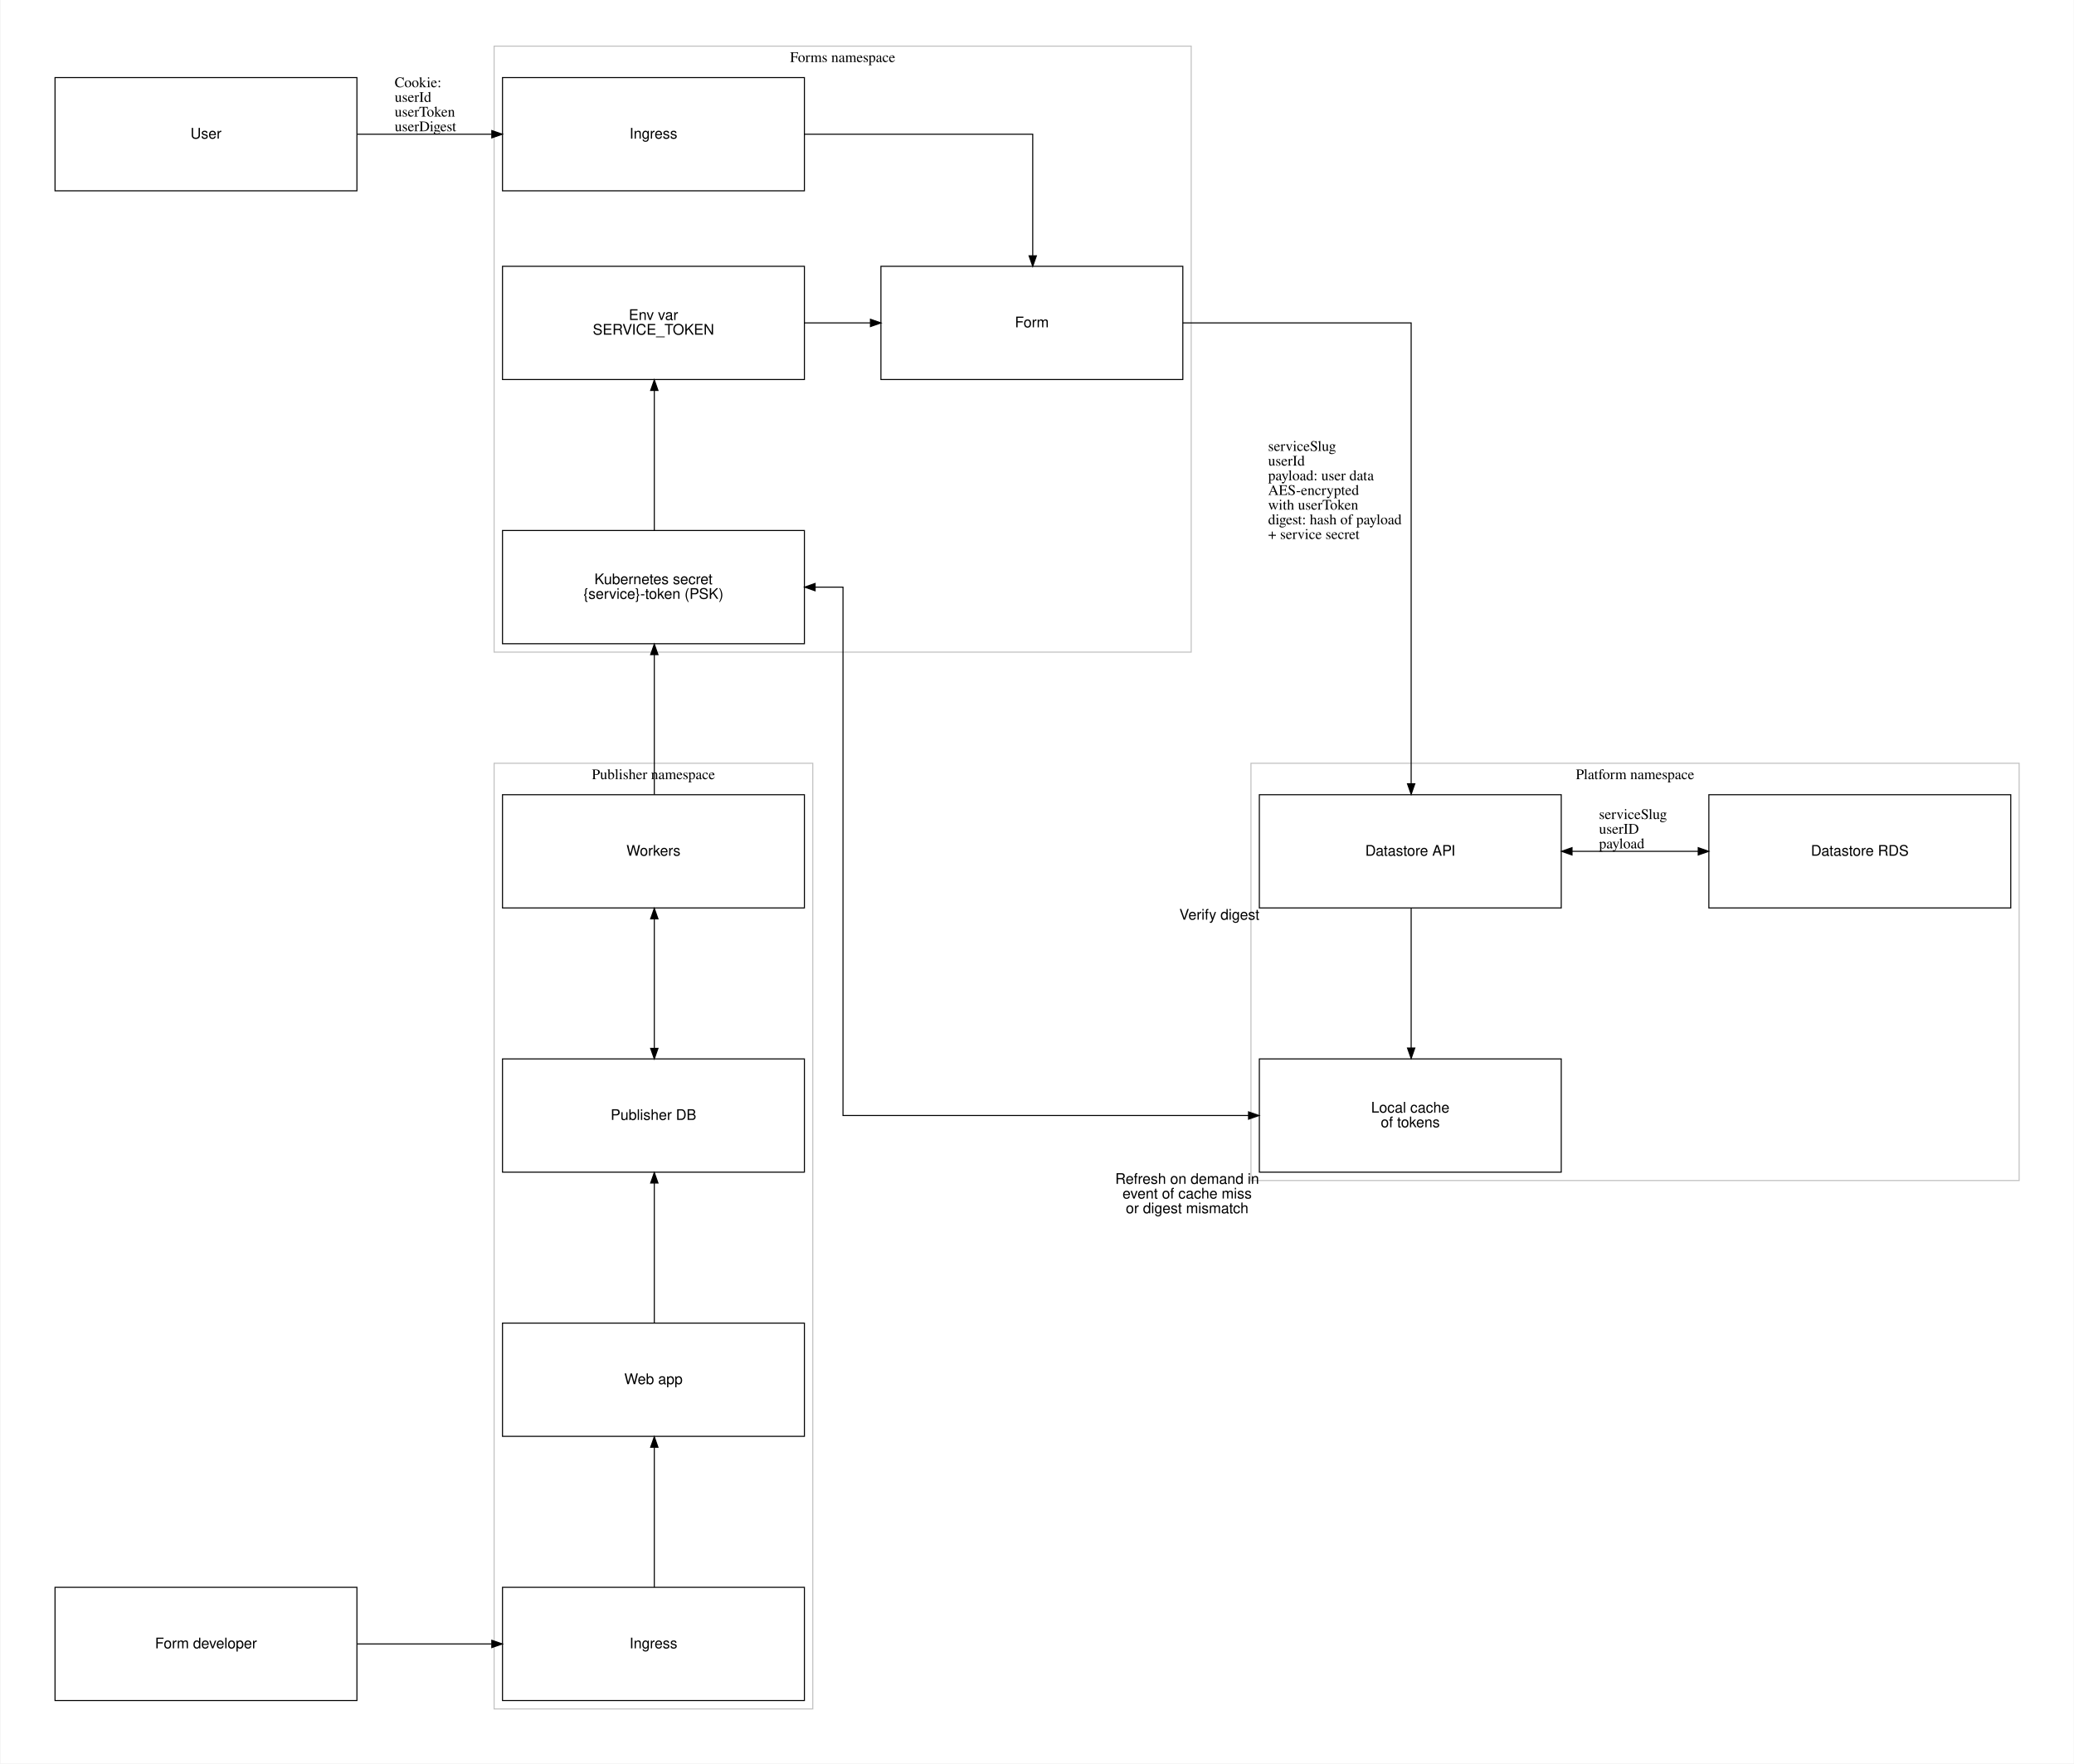
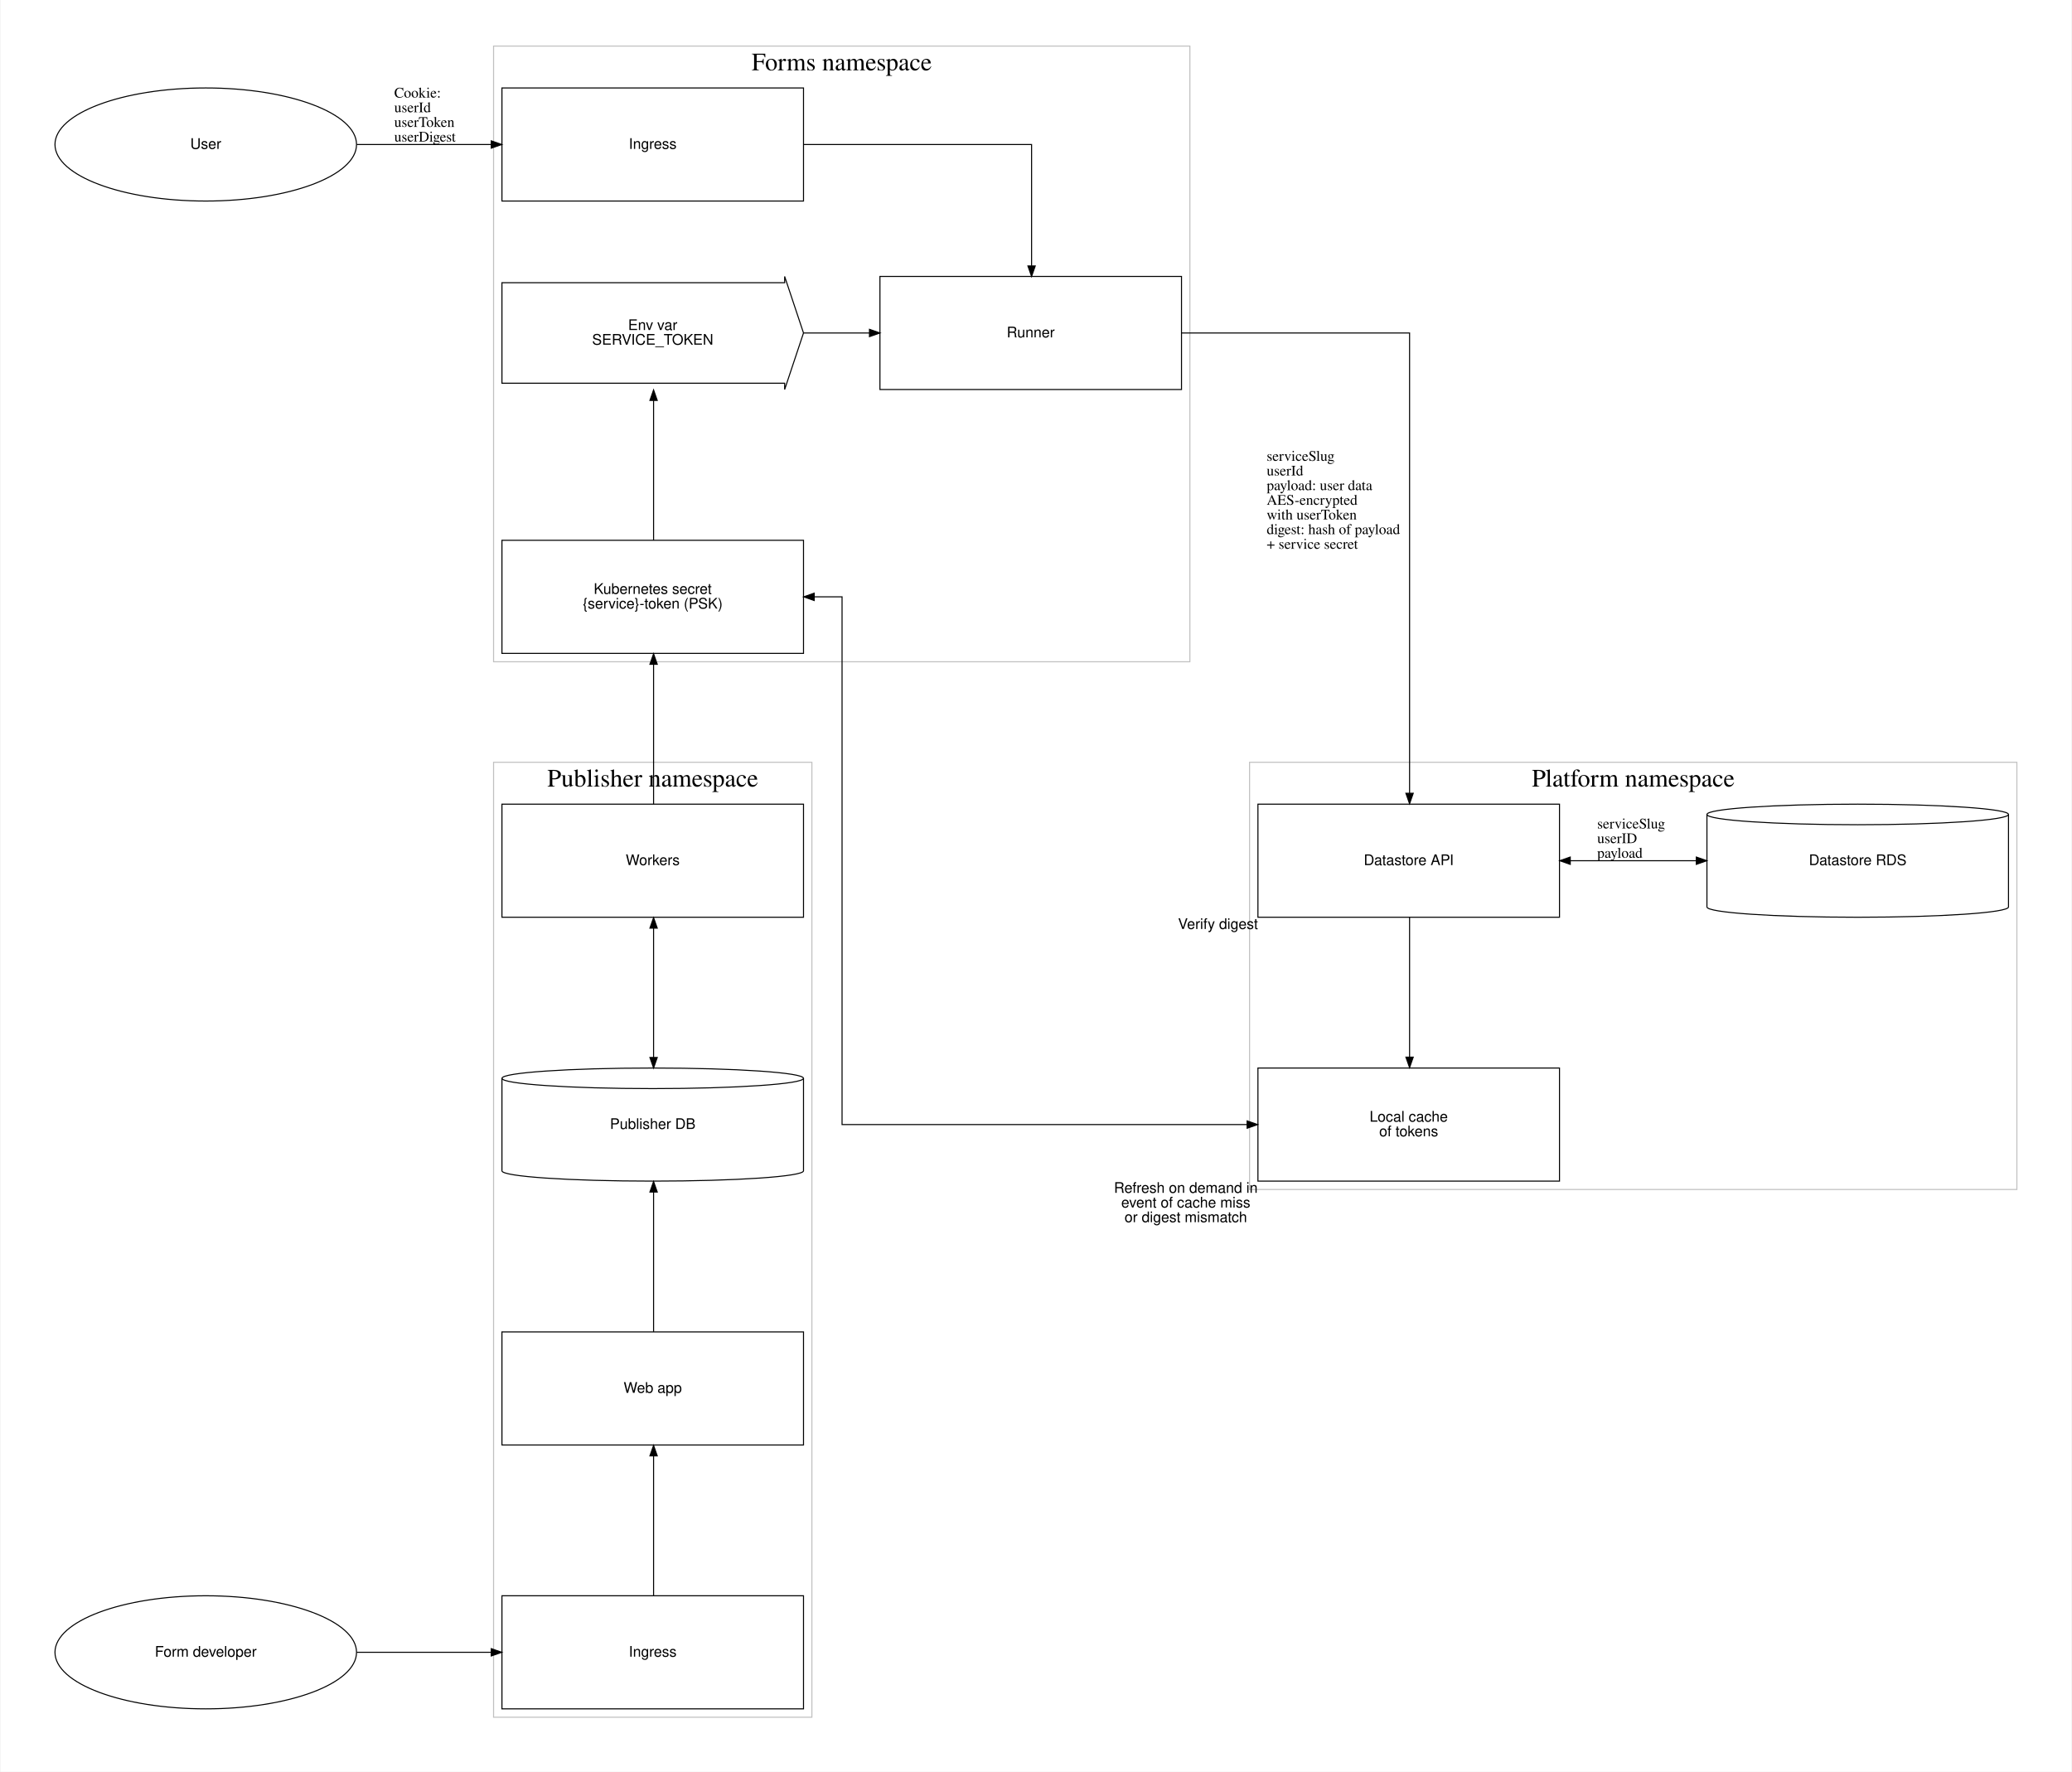
- <svg xmlns="http://www.w3.org/2000/svg" width="847pt" height="720pt" viewBox="0.00 0.00 846.58 720.00">
-   <g id="graph0" class="graph" transform="scale(.4281 .4281) rotate(0) translate(36 1646)">
-     <polygon fill="#ffffff" stroke="transparent" points="-36,36 -36,-1646 1941.693,-1646 1941.693,36 -36,36" />
+ <svg xmlns="http://www.w3.org/2000/svg" width="842pt" height="720pt" viewBox="0.00 0.00 841.57 720.00">
+   <g id="graph0" class="graph" transform="scale(.4255 .4255) rotate(0) translate(36 1656)">
+     <polygon fill="#ffffff" stroke="transparent" points="-36,36 -36,-1656 1941.693,-1656 1941.693,36 -36,36" />
    <g id="clust1" class="cluster">
-       <polygon fill="none" stroke="#c0c0c0" points="434.876,-1024 434.876,-1602 1099.876,-1602 1099.876,-1024 434.876,-1024" />
-       <text text-anchor="middle" x="767.376" y="-1586.8" font-family="Times,serif" font-size="14.00" fill="#000000">Forms namespace</text>
+       <polygon fill="none" stroke="#c0c0c0" points="434.876,-1024 434.876,-1612 1099.876,-1612 1099.876,-1024 434.876,-1024" />
+       <text text-anchor="middle" x="767.376" y="-1588.8" font-family="Times,serif" font-size="24.00" fill="#000000">Forms namespace</text>
    </g>
    <g id="clust2" class="cluster">
-       <polygon fill="none" stroke="#ffffff" points="8,-8 8,-926 1897.693,-926 1897.693,-8 8,-8" />
+       <polygon fill="none" stroke="#ffffff" points="8,-8 8,-936 1897.693,-936 1897.693,-8 8,-8" />
    </g>
    <g id="clust3" class="cluster">
-       <polygon fill="none" stroke="#c0c0c0" points="434.876,-16 434.876,-918 738.876,-918 738.876,-16 434.876,-16" />
-       <text text-anchor="middle" x="586.876" y="-902.8" font-family="Times,serif" font-size="14.00" fill="#000000">Publisher namespace</text>
+       <polygon fill="none" stroke="#c0c0c0" points="434.876,-16 434.876,-928 738.876,-928 738.876,-16 434.876,-16" />
+       <text text-anchor="middle" x="586.876" y="-904.8" font-family="Times,serif" font-size="24.00" fill="#000000">Publisher namespace</text>
    </g>
    <g id="clust4" class="cluster">
-       <polygon fill="none" stroke="#c0c0c0" points="1156.876,-520 1156.876,-918 1889.693,-918 1889.693,-520 1156.876,-520" />
-       <text text-anchor="middle" x="1523.285" y="-902.8" font-family="Times,serif" font-size="14.00" fill="#000000">Platform namespace</text>
+       <polygon fill="none" stroke="#c0c0c0" points="1156.876,-520 1156.876,-928 1889.693,-928 1889.693,-520 1156.876,-520" />
+       <text text-anchor="middle" x="1523.285" y="-904.8" font-family="Times,serif" font-size="24.00" fill="#000000">Platform namespace</text>
    </g>
    <g id="node1" class="node">
-       <polygon fill="none" stroke="#000000" points="304,-1572 16,-1572 16,-1464 304,-1464 304,-1572" />
+       <ellipse fill="none" stroke="#000000" cx="160" cy="-1518" rx="144" ry="54" />
      <text text-anchor="middle" x="160" y="-1513.8" font-family="Helvetica,sans-Serif" font-size="14.00" fill="#000000">User</text>
    </g>
    <g id="node2" class="node">
      <polygon fill="none" stroke="#000000" points="730.876,-1572 442.876,-1572 442.876,-1464 730.876,-1464 730.876,-1572" />
      <text text-anchor="middle" x="586.876" y="-1513.8" font-family="Helvetica,sans-Serif" font-size="14.00" fill="#000000">Ingress</text>
    </g>
    <g id="edge1" class="edge">
      <path fill="none" stroke="#000000" d="M304.223,-1518C304.223,-1518 432.676,-1518 432.676,-1518" />
      <polygon fill="#000000" stroke="#000000" points="432.676,-1521.5 442.676,-1518 432.676,-1514.5 432.676,-1521.5" />
      <text text-anchor="start" x="340" y="-1562.8" font-family="Times,serif" font-size="14.00" fill="#000000">Cookie: </text>
      <text text-anchor="start" x="340" y="-1548.8" font-family="Times,serif" font-size="14.00" fill="#000000"> userId </text>
      <text text-anchor="start" x="340" y="-1534.8" font-family="Times,serif" font-size="14.00" fill="#000000"> userToken </text>
      <text text-anchor="start" x="340" y="-1520.8" font-family="Times,serif" font-size="14.00" fill="#000000"> userDigest </text>
    </g>
    <g id="node3" class="node">
      <polygon fill="none" stroke="#000000" points="1091.876,-1392 803.876,-1392 803.876,-1284 1091.876,-1284 1091.876,-1392" />
-       <text text-anchor="middle" x="947.876" y="-1333.8" font-family="Helvetica,sans-Serif" font-size="14.00" fill="#000000">Form</text>
+       <text text-anchor="middle" x="947.876" y="-1333.8" font-family="Helvetica,sans-Serif" font-size="14.00" fill="#000000">Runner</text>
    </g>
    <g id="edge2" class="edge">
      <path fill="none" stroke="#000000" d="M730.915,-1518C831.815,-1518 948.693,-1518 948.693,-1518 948.693,-1518 948.693,-1402.006 948.693,-1402.006" />
      <polygon fill="#000000" stroke="#000000" points="952.193,-1402.006 948.693,-1392.006 945.193,-1402.006 952.193,-1402.006" />
    </g>
    <g id="node5" class="node">
      <polygon fill="none" stroke="#000000" points="1452.876,-888 1164.876,-888 1164.876,-780 1452.876,-780 1452.876,-888" />
      <text text-anchor="middle" x="1308.876" y="-829.8" font-family="Helvetica,sans-Serif" font-size="14.00" fill="#000000">Datastore API</text>
      <text text-anchor="middle" x="1126.742" y="-768.8" font-family="Helvetica,sans-Serif" font-size="14.00" fill="#000000">Verify digest</text>
    </g>
    <g id="edge3" class="edge">
      <path fill="none" stroke="#000000" d="M1091.915,-1338C1192.815,-1338 1309.693,-1338 1309.693,-1338 1309.693,-1338 1309.693,-898.416 1309.693,-898.416" />
      <polygon fill="#000000" stroke="#000000" points="1313.194,-898.416 1309.693,-888.416 1306.194,-898.416 1313.194,-898.416" />
      <text text-anchor="start" x="1173.221" y="-1215.897" font-family="Times,serif" font-size="14.00" fill="#000000">serviceSlug </text>
      <text text-anchor="start" x="1173.221" y="-1201.897" font-family="Times,serif" font-size="14.00" fill="#000000"> userId </text>
      <text text-anchor="start" x="1173.221" y="-1187.897" font-family="Times,serif" font-size="14.00" fill="#000000"> payload: user data </text>
      <text text-anchor="start" x="1173.221" y="-1173.897" font-family="Times,serif" font-size="14.00" fill="#000000"> AES-encrypted </text>
      <text text-anchor="start" x="1173.221" y="-1159.897" font-family="Times,serif" font-size="14.00" fill="#000000"> with userToken </text>
      <text text-anchor="start" x="1173.221" y="-1145.897" font-family="Times,serif" font-size="14.00" fill="#000000"> digest: hash of payload </text>
      <text text-anchor="start" x="1173.221" y="-1131.897" font-family="Times,serif" font-size="14.00" fill="#000000"> + service secret </text>
    </g>
    <g id="node4" class="node">
-       <polygon fill="none" stroke="#000000" points="730.876,-1392 442.876,-1392 442.876,-1284 730.876,-1284 730.876,-1392" />
+       <polygon fill="none" stroke="#000000" points="712.876,-1386 442.876,-1386 442.876,-1290 712.876,-1290 712.876,-1284 730.876,-1338 712.876,-1392 712.876,-1386" />
      <text text-anchor="middle" x="586.876" y="-1340.8" font-family="Helvetica,sans-Serif" font-size="14.00" fill="#000000">Env var</text>
      <text text-anchor="middle" x="586.876" y="-1326.8" font-family="Helvetica,sans-Serif" font-size="14.00" fill="#000000">SERVICE_TOKEN</text>
    </g>
    <g id="edge6" class="edge">
      <path fill="none" stroke="#000000" d="M731.109,-1338C731.109,-1338 793.872,-1338 793.872,-1338" />
      <polygon fill="#000000" stroke="#000000" points="793.872,-1341.5 803.872,-1338 793.872,-1334.5 793.872,-1341.5" />
    </g>
    <g id="node6" class="node">
-       <polygon fill="none" stroke="#000000" points="1881.693,-888 1593.693,-888 1593.693,-780 1881.693,-780 1881.693,-888" />
+       <polygon fill="none" stroke="#000000" points="1452.876,-636 1164.876,-636 1164.876,-528 1452.876,-528 1452.876,-636" />
+       <text text-anchor="middle" x="1308.876" y="-584.8" font-family="Helvetica,sans-Serif" font-size="14.00" fill="#000000">Local cache</text>
+       <text text-anchor="middle" x="1308.876" y="-570.8" font-family="Helvetica,sans-Serif" font-size="14.00" fill="#000000">of tokens</text>
+       <text text-anchor="middle" x="1096.001" y="-516.8" font-family="Helvetica,sans-Serif" font-size="14.00" fill="#000000">Refresh on demand in</text>
+       <text text-anchor="middle" x="1096.001" y="-502.8" font-family="Helvetica,sans-Serif" font-size="14.00" fill="#000000">event of cache miss</text>
+       <text text-anchor="middle" x="1096.001" y="-488.8" font-family="Helvetica,sans-Serif" font-size="14.00" fill="#000000">or digest mismatch</text>
+     </g>
+     <g id="edge5" class="edge">
+       <path fill="none" stroke="#000000" d="M1309.693,-779.94C1309.693,-779.94 1309.693,-646.405 1309.693,-646.405" />
+       <polygon fill="#000000" stroke="#000000" points="1313.194,-646.405 1309.693,-636.405 1306.194,-646.405 1313.194,-646.405" />
+     </g>
+     <g id="node13" class="node">
+       <path fill="none" stroke="#000000" d="M1881.693,-878.182C1881.693,-883.599 1817.15,-888 1737.693,-888 1658.236,-888 1593.693,-883.599 1593.693,-878.182 1593.693,-878.182 1593.693,-789.818 1593.693,-789.818 1593.693,-784.401 1658.236,-780 1737.693,-780 1817.15,-780 1881.693,-784.401 1881.693,-789.818 1881.693,-789.818 1881.693,-878.182 1881.693,-878.182" />
+       <path fill="none" stroke="#000000" d="M1881.693,-878.182C1881.693,-872.764 1817.15,-868.364 1737.693,-868.364 1658.236,-868.364 1593.693,-872.764 1593.693,-878.182" />
      <text text-anchor="middle" x="1737.693" y="-829.8" font-family="Helvetica,sans-Serif" font-size="14.00" fill="#000000">Datastore RDS</text>
    </g>
    <g id="edge4" class="edge">
      <path fill="none" stroke="#000000" d="M1463.157,-834C1463.157,-834 1583.551,-834 1583.551,-834" />
      <polygon fill="#000000" stroke="#000000" points="1583.551,-837.5 1593.551,-834 1583.551,-830.5 1583.551,-837.5" />
      <polygon fill="#000000" stroke="#000000" points="1463.158,-830.5 1453.157,-834 1463.157,-837.5 1463.158,-830.5" />
      <text text-anchor="start" x="1488.876" y="-864.8" font-family="Times,serif" font-size="14.00" fill="#000000">serviceSlug </text>
      <text text-anchor="start" x="1488.876" y="-850.8" font-family="Times,serif" font-size="14.00" fill="#000000"> userID </text>
      <text text-anchor="start" x="1488.876" y="-836.8" font-family="Times,serif" font-size="14.00" fill="#000000"> payload </text>
    </g>
    <g id="node7" class="node">
-       <polygon fill="none" stroke="#000000" points="1452.876,-636 1164.876,-636 1164.876,-528 1452.876,-528 1452.876,-636" />
-       <text text-anchor="middle" x="1308.876" y="-584.8" font-family="Helvetica,sans-Serif" font-size="14.00" fill="#000000">Local cache</text>
-       <text text-anchor="middle" x="1308.876" y="-570.8" font-family="Helvetica,sans-Serif" font-size="14.00" fill="#000000">of tokens</text>
-       <text text-anchor="middle" x="1096.001" y="-516.8" font-family="Helvetica,sans-Serif" font-size="14.00" fill="#000000">Refresh on demand in</text>
-       <text text-anchor="middle" x="1096.001" y="-502.8" font-family="Helvetica,sans-Serif" font-size="14.00" fill="#000000">event of cache miss</text>
-       <text text-anchor="middle" x="1096.001" y="-488.8" font-family="Helvetica,sans-Serif" font-size="14.00" fill="#000000">or digest mismatch</text>
-     </g>
-     <g id="edge5" class="edge">
-       <path fill="none" stroke="#000000" d="M1309.693,-779.94C1309.693,-779.94 1309.693,-646.405 1309.693,-646.405" />
-       <polygon fill="#000000" stroke="#000000" points="1313.194,-646.405 1309.693,-636.405 1306.194,-646.405 1313.194,-646.405" />
-     </g>
-     <g id="node8" class="node">
      <polygon fill="none" stroke="#000000" points="730.876,-1140 442.876,-1140 442.876,-1032 730.876,-1032 730.876,-1140" />
      <text text-anchor="middle" x="586.876" y="-1088.8" font-family="Helvetica,sans-Serif" font-size="14.00" fill="#000000">Kubernetes secret</text>
      <text text-anchor="middle" x="586.876" y="-1074.8" font-family="Helvetica,sans-Serif" font-size="14.00" fill="#000000">{service}-token (PSK)</text>
    </g>
    <g id="edge7" class="edge">
      <path fill="none" stroke="#000000" d="M587.693,-1140.06C587.693,-1140.06 587.693,-1273.595 587.693,-1273.595" />
      <polygon fill="#000000" stroke="#000000" points="584.193,-1273.595 587.693,-1283.595 591.193,-1273.595 584.193,-1273.595" />
    </g>
    <g id="edge8" class="edge">
      <path fill="none" stroke="#000000" d="M741.102,-1086C741.102,-1086 767.693,-1086 767.693,-1086 767.693,-1086 767.693,-582 767.693,-582 767.693,-582 1154.56,-582 1154.56,-582" />
      <polygon fill="#000000" stroke="#000000" points="741.102,-1082.5 731.102,-1086 741.102,-1089.5 741.102,-1082.5" />
      <polygon fill="#000000" stroke="#000000" points="1154.56,-585.5 1164.56,-582 1154.56,-578.5 1154.56,-585.5" />
    </g>
-     <g id="node9" class="node">
+     <g id="node8" class="node">
      <polygon fill="none" stroke="#000000" points="730.876,-888 442.876,-888 442.876,-780 730.876,-780 730.876,-888" />
      <text text-anchor="middle" x="586.876" y="-829.8" font-family="Helvetica,sans-Serif" font-size="14.00" fill="#000000">Workers</text>
    </g>
    <g id="edge9" class="edge">
      <path fill="none" stroke="#000000" d="M587.693,-888.06C587.693,-888.06 587.693,-1021.595 587.693,-1021.595" />
      <polygon fill="#000000" stroke="#000000" points="584.193,-1021.595 587.693,-1031.595 591.193,-1021.595 584.193,-1021.595" />
    </g>
-     <g id="node10" class="node">
-       <polygon fill="none" stroke="#000000" points="730.876,-636 442.876,-636 442.876,-528 730.876,-528 730.876,-636" />
+     <g id="node9" class="node">
+       <path fill="none" stroke="#000000" d="M730.876,-626.182C730.876,-631.599 666.333,-636 586.876,-636 507.419,-636 442.876,-631.599 442.876,-626.182 442.876,-626.182 442.876,-537.818 442.876,-537.818 442.876,-532.401 507.419,-528 586.876,-528 666.333,-528 730.876,-532.401 730.876,-537.818 730.876,-537.818 730.876,-626.182 730.876,-626.182" />
+       <path fill="none" stroke="#000000" d="M730.876,-626.182C730.876,-620.764 666.333,-616.364 586.876,-616.364 507.419,-616.364 442.876,-620.764 442.876,-626.182" />
      <text text-anchor="middle" x="586.876" y="-577.8" font-family="Helvetica,sans-Serif" font-size="14.00" fill="#000000">Publisher DB</text>
    </g>
    <g id="edge10" class="edge">
      <path fill="none" stroke="#000000" d="M587.693,-646.06C587.693,-646.06 587.693,-769.595 587.693,-769.595" />
      <polygon fill="#000000" stroke="#000000" points="584.193,-769.595 587.693,-779.595 591.193,-769.595 584.193,-769.595" />
      <polygon fill="#000000" stroke="#000000" points="591.193,-646.06 587.693,-636.06 584.193,-646.06 591.193,-646.06" />
    </g>
-     <g id="node11" class="node">
+     <g id="node10" class="node">
      <polygon fill="none" stroke="#000000" points="730.876,-384 442.876,-384 442.876,-276 730.876,-276 730.876,-384" />
      <text text-anchor="middle" x="586.876" y="-325.8" font-family="Helvetica,sans-Serif" font-size="14.00" fill="#000000">Web app</text>
    </g>
    <g id="edge11" class="edge">
      <path fill="none" stroke="#000000" d="M587.693,-384.06C587.693,-384.06 587.693,-517.595 587.693,-517.595" />
      <polygon fill="#000000" stroke="#000000" points="584.193,-517.595 587.693,-527.595 591.193,-517.595 584.193,-517.595" />
    </g>
-     <g id="node12" class="node">
+     <g id="node11" class="node">
      <polygon fill="none" stroke="#000000" points="730.876,-132 442.876,-132 442.876,-24 730.876,-24 730.876,-132" />
      <text text-anchor="middle" x="586.876" y="-73.8" font-family="Helvetica,sans-Serif" font-size="14.00" fill="#000000">Ingress</text>
    </g>
    <g id="edge12" class="edge">
      <path fill="none" stroke="#000000" d="M587.693,-132.06C587.693,-132.06 587.693,-265.595 587.693,-265.595" />
      <polygon fill="#000000" stroke="#000000" points="584.193,-265.595 587.693,-275.595 591.193,-265.595 584.193,-265.595" />
    </g>
-     <g id="node13" class="node">
-       <polygon fill="none" stroke="#000000" points="304,-132 16,-132 16,-24 304,-24 304,-132" />
+     <g id="node12" class="node">
+       <ellipse fill="none" stroke="#000000" cx="160" cy="-78" rx="144" ry="54" />
      <text text-anchor="middle" x="160" y="-73.8" font-family="Helvetica,sans-Serif" font-size="14.00" fill="#000000">Form developer</text>
    </g>
    <g id="edge13" class="edge">
      <path fill="none" stroke="#000000" d="M304.223,-78C304.223,-78 432.676,-78 432.676,-78" />
      <polygon fill="#000000" stroke="#000000" points="432.676,-81.5 442.676,-78 432.676,-74.5 432.676,-81.5" />
    </g>
  </g>
</svg>
